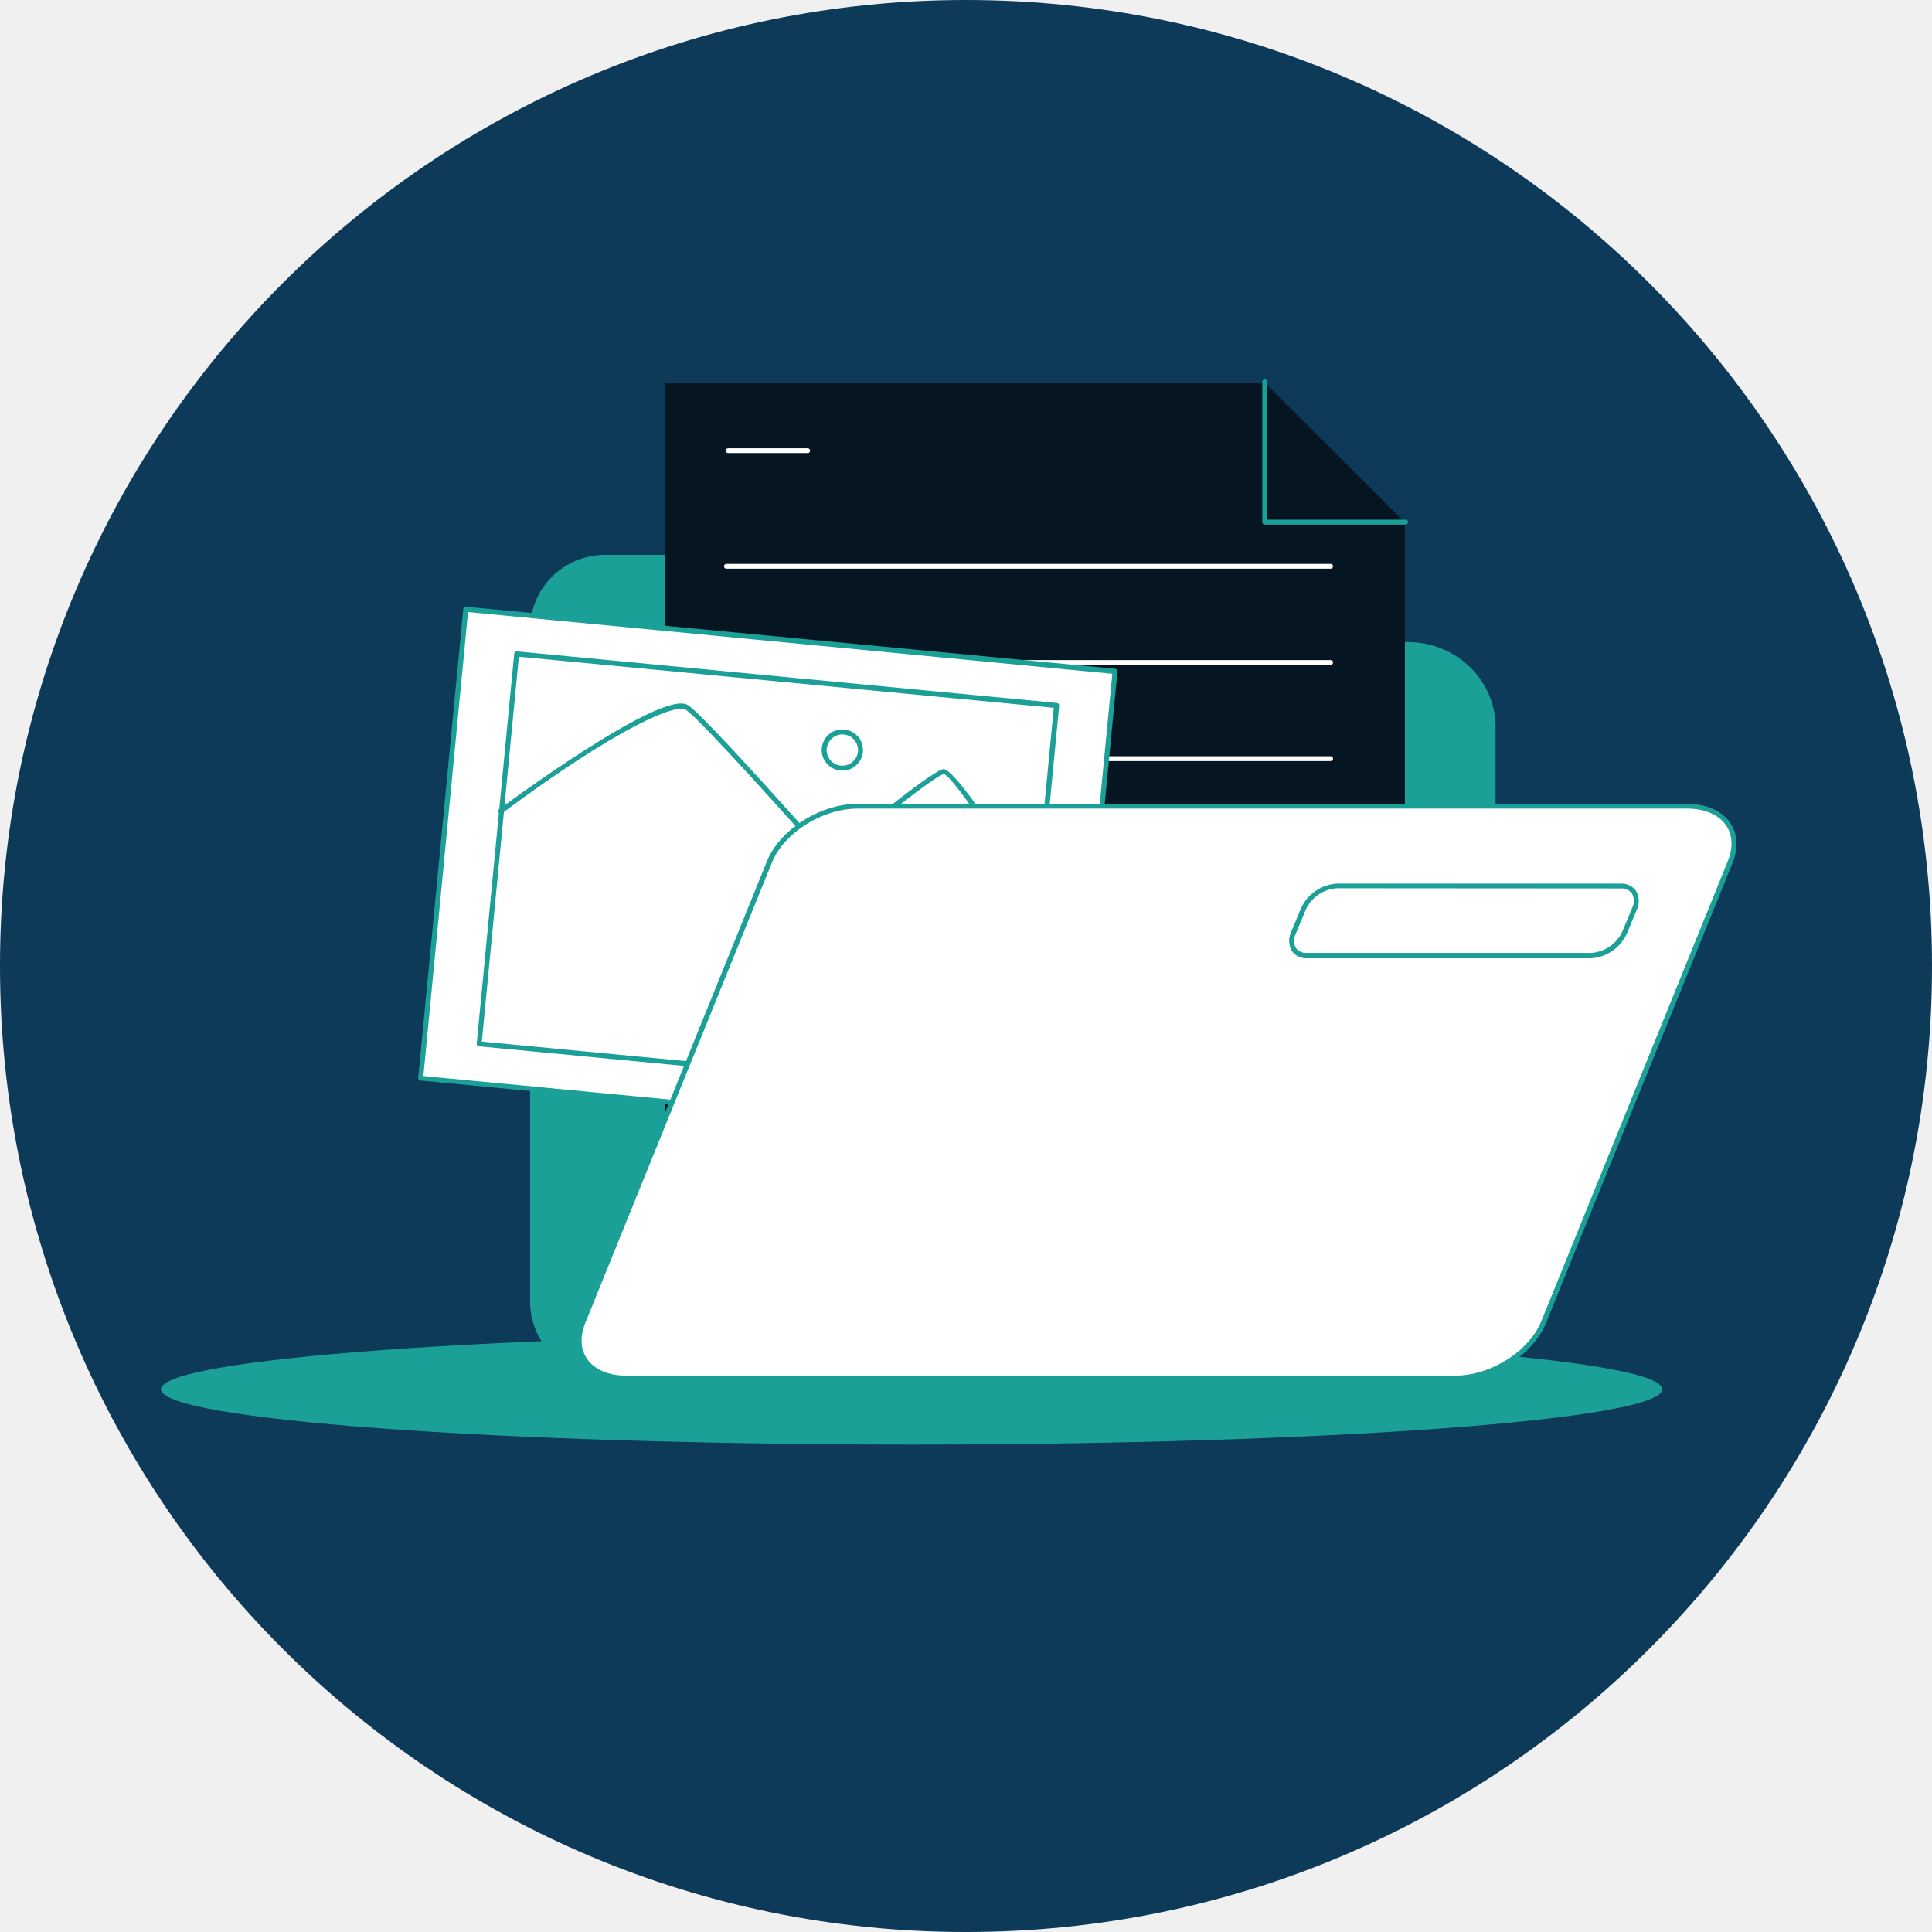
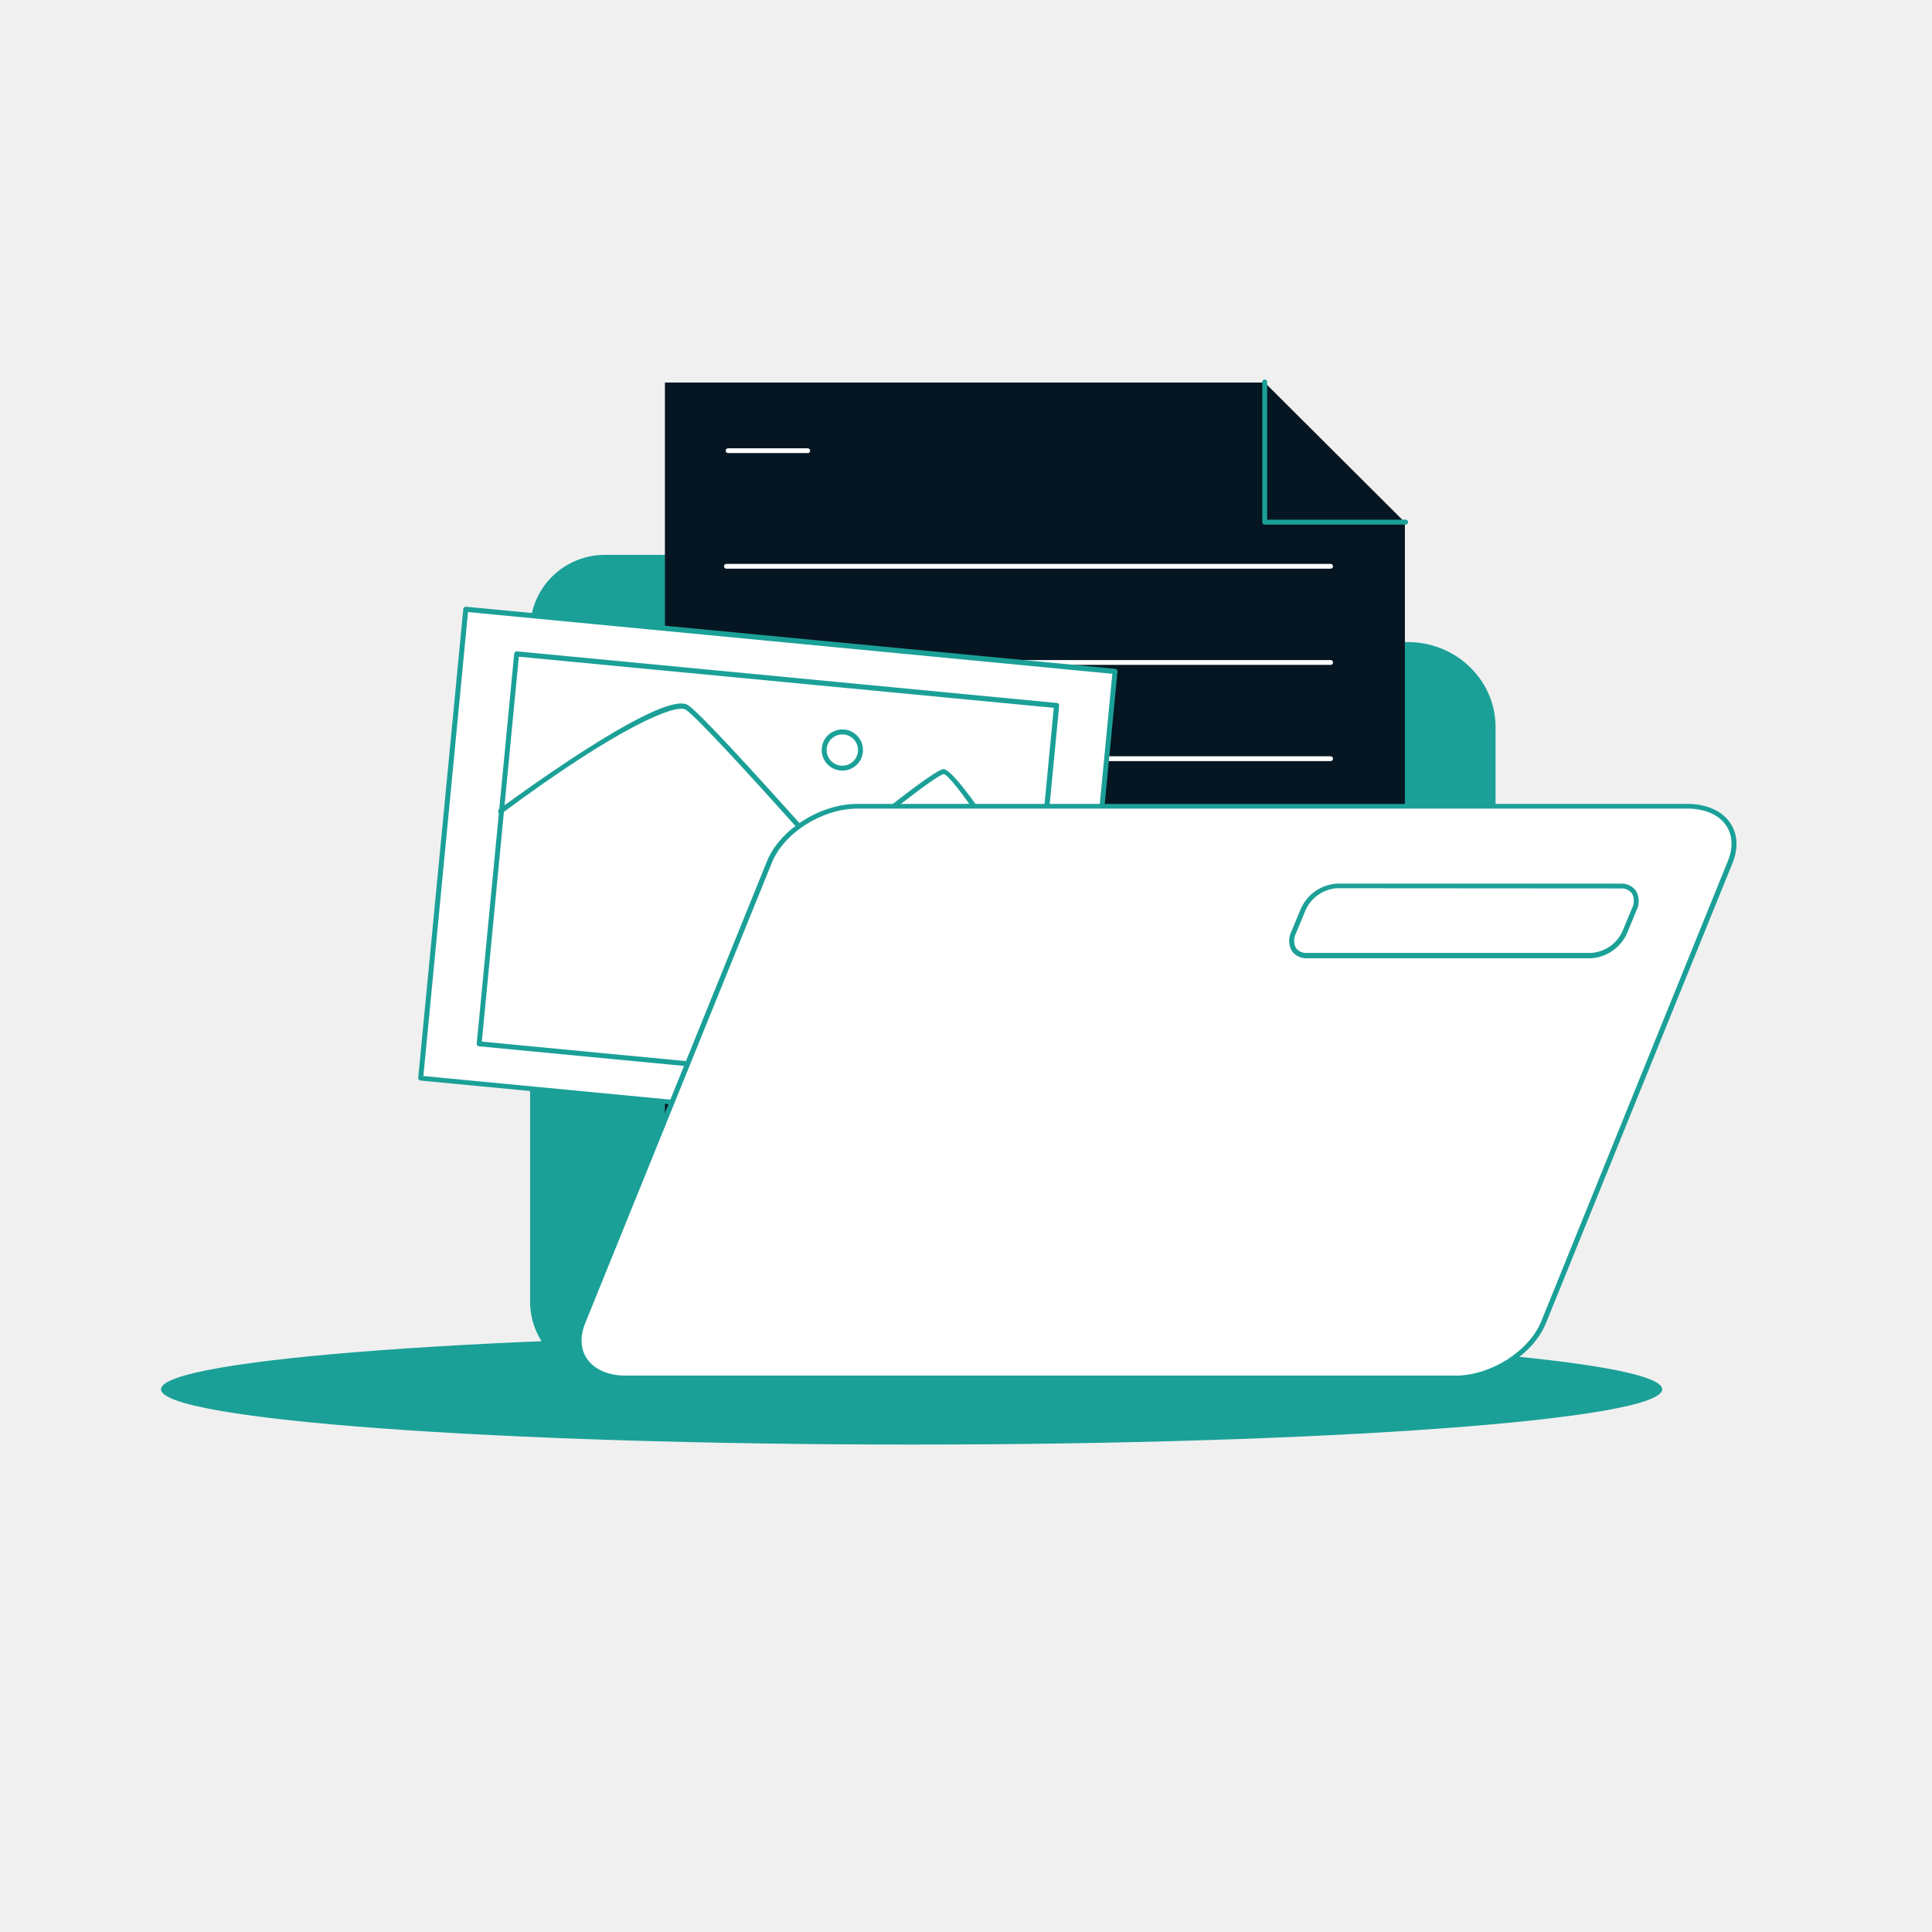
<svg xmlns="http://www.w3.org/2000/svg" width="168" height="168" viewBox="0 0 168 168" fill="none">
-   <circle cx="84" cy="84" r="84" fill="#0D3A59" />
  <path d="M79.27 125.614C115.318 125.614 144.54 123.462 144.54 120.807C144.54 118.153 115.318 116.001 79.27 116.001C43.222 116.001 14 118.153 14 120.807C14 123.462 43.222 125.614 79.27 125.614Z" fill="#1BA098" />
  <path d="M122.421 56.033C123.382 56.017 124.337 56.19 125.231 56.542C126.125 56.894 126.94 57.418 127.631 58.085C128.321 58.751 128.873 59.547 129.255 60.426C129.637 61.305 129.841 62.251 129.856 63.209V113.288C129.827 114.949 129.139 116.531 127.942 117.688C126.746 118.844 125.138 119.481 123.471 119.459H52.69C51.023 119.481 49.416 118.844 48.219 117.688C47.022 116.531 46.334 114.949 46.305 113.288V54.63C46.334 52.969 47.022 51.387 48.219 50.23C49.416 49.073 51.023 48.437 52.69 48.459H79.993C84.323 48.459 87.831 51.854 87.831 56.037H122.421V56.033Z" fill="#1BA098" />
  <path d="M123.458 119.668H52.69C50.967 119.692 49.305 119.033 48.069 117.837C46.833 116.641 46.123 115.005 46.095 113.288V54.63C46.123 52.913 46.833 51.277 48.069 50.081C49.305 48.885 50.967 48.226 52.69 48.25H79.993C84.357 48.25 87.923 51.633 88.036 55.832H122.421C126.621 55.832 130.049 59.144 130.049 63.213V113.288C130.021 115.004 129.312 116.639 128.077 117.836C126.841 119.032 125.181 119.691 123.458 119.668ZM52.69 48.664C51.078 48.641 49.522 49.256 48.365 50.374C47.207 51.493 46.542 53.023 46.515 54.63V113.288C46.543 114.894 47.209 116.423 48.366 117.541C49.524 118.659 51.079 119.273 52.69 119.25H123.458C125.07 119.273 126.625 118.659 127.782 117.541C128.94 116.423 129.605 114.894 129.633 113.288V63.209C129.633 59.37 126.399 56.242 122.421 56.242H87.852C87.796 56.242 87.743 56.22 87.703 56.181C87.664 56.142 87.642 56.088 87.642 56.033C87.642 51.972 84.218 48.664 80.014 48.664H52.69Z" fill="#1BA098" />
  <path d="M57.819 111.244V33.265H109.975L122.165 45.419V109.892L57.819 111.244Z" fill="#051622" />
  <path d="M115.709 49.451H63.162C63.134 49.451 63.107 49.446 63.082 49.435C63.057 49.425 63.034 49.409 63.014 49.39C62.995 49.37 62.98 49.347 62.97 49.322C62.96 49.296 62.955 49.269 62.956 49.242C62.956 49.187 62.977 49.134 63.016 49.095C63.054 49.056 63.107 49.034 63.162 49.032H115.709C115.764 49.034 115.816 49.056 115.855 49.095C115.893 49.134 115.915 49.187 115.915 49.242C115.915 49.269 115.91 49.296 115.9 49.322C115.89 49.347 115.875 49.37 115.856 49.39C115.837 49.409 115.814 49.425 115.788 49.435C115.763 49.446 115.736 49.451 115.709 49.451Z" fill="white" />
  <path d="M115.709 57.816H63.162C63.106 57.816 63.053 57.794 63.013 57.755C62.974 57.716 62.952 57.663 62.952 57.607C62.952 57.552 62.974 57.498 63.013 57.459C63.053 57.42 63.106 57.398 63.162 57.398H115.709C115.764 57.398 115.818 57.42 115.857 57.459C115.897 57.498 115.919 57.552 115.919 57.607C115.919 57.663 115.897 57.716 115.857 57.755C115.818 57.794 115.764 57.816 115.709 57.816Z" fill="white" />
  <path d="M115.709 66.182H63.162C63.107 66.181 63.054 66.158 63.016 66.119C62.977 66.08 62.956 66.027 62.956 65.972C62.955 65.945 62.96 65.918 62.97 65.893C62.98 65.867 62.995 65.844 63.014 65.825C63.034 65.805 63.057 65.79 63.082 65.779C63.107 65.769 63.134 65.763 63.162 65.763H115.709C115.736 65.763 115.763 65.769 115.788 65.779C115.814 65.79 115.837 65.805 115.856 65.825C115.875 65.844 115.89 65.867 115.9 65.893C115.91 65.918 115.915 65.945 115.915 65.972C115.915 66.027 115.893 66.08 115.855 66.119C115.816 66.158 115.764 66.181 115.709 66.182Z" fill="white" />
  <path d="M115.709 74.543H63.162C63.106 74.543 63.053 74.521 63.013 74.481C62.974 74.442 62.952 74.389 62.952 74.333C62.952 74.278 62.974 74.225 63.013 74.185C63.053 74.146 63.106 74.124 63.162 74.124H115.709C115.764 74.124 115.818 74.146 115.857 74.185C115.897 74.225 115.919 74.278 115.919 74.333C115.919 74.389 115.897 74.442 115.857 74.481C115.818 74.521 115.764 74.543 115.709 74.543Z" fill="white" />
  <path d="M70.239 39.399H63.313C63.257 39.399 63.204 39.377 63.164 39.337C63.125 39.298 63.103 39.245 63.103 39.189C63.104 39.134 63.126 39.081 63.166 39.042C63.205 39.003 63.257 38.981 63.313 38.98H70.239C70.294 38.981 70.347 39.004 70.385 39.043C70.424 39.082 70.445 39.135 70.445 39.189C70.446 39.217 70.441 39.244 70.431 39.269C70.421 39.294 70.406 39.318 70.386 39.337C70.367 39.357 70.344 39.372 70.319 39.383C70.294 39.393 70.267 39.399 70.239 39.399Z" fill="white" />
  <path d="M96.955 58.384L40.5 52.985L36.577 93.741L93.032 99.139L96.955 58.384Z" fill="white" />
  <path d="M93.039 99.358L36.56 93.961C36.503 93.955 36.451 93.926 36.414 93.882C36.378 93.837 36.361 93.78 36.367 93.723L40.286 52.956C40.291 52.898 40.319 52.846 40.363 52.809C40.407 52.772 40.464 52.754 40.521 52.759L96.979 58.156C97.007 58.158 97.035 58.165 97.06 58.178C97.086 58.191 97.108 58.21 97.126 58.231C97.144 58.253 97.158 58.279 97.166 58.306C97.174 58.333 97.176 58.362 97.172 58.39L93.253 99.149C93.251 99.177 93.243 99.205 93.229 99.23C93.215 99.256 93.196 99.278 93.174 99.295C93.137 99.331 93.09 99.353 93.039 99.358ZM36.817 93.568L92.842 98.923L96.723 58.591L40.698 53.224L36.817 93.568Z" fill="#1BA098" />
  <path d="M88.62 95.473H88.599L41.647 90.984C41.619 90.982 41.592 90.974 41.566 90.96C41.541 90.947 41.519 90.929 41.501 90.907C41.483 90.885 41.47 90.86 41.462 90.833C41.454 90.806 41.451 90.778 41.454 90.75L44.713 56.837C44.716 56.808 44.724 56.78 44.738 56.755C44.751 56.73 44.77 56.708 44.793 56.69C44.814 56.672 44.839 56.658 44.866 56.649C44.892 56.641 44.921 56.638 44.949 56.64L91.909 61.128C91.937 61.131 91.965 61.139 91.99 61.152C92.015 61.165 92.037 61.184 92.055 61.205C92.073 61.227 92.086 61.252 92.094 61.279C92.103 61.306 92.105 61.335 92.102 61.363L88.843 95.276C88.841 95.305 88.833 95.332 88.819 95.358C88.805 95.383 88.786 95.405 88.763 95.422C88.724 95.457 88.673 95.475 88.62 95.473ZM41.899 90.574L88.423 95.02L91.632 61.551L45.117 57.105L41.899 90.574Z" fill="#1BA098" />
  <path d="M78.443 82.167C78.412 82.167 78.381 82.161 78.352 82.148C78.324 82.135 78.299 82.115 78.279 82.092C78.111 81.903 61.712 63.188 59.65 61.723C58.856 61.153 53.938 63.083 43.651 70.72C43.604 70.749 43.549 70.759 43.495 70.749C43.441 70.739 43.394 70.709 43.361 70.665C43.328 70.622 43.313 70.567 43.319 70.513C43.324 70.459 43.349 70.409 43.39 70.373C43.428 70.348 46.977 67.714 50.741 65.302C58.465 60.345 59.562 61.116 59.902 61.371C62.002 62.866 77.926 81.049 78.602 81.807C78.643 81.848 78.665 81.903 78.665 81.96C78.665 82.017 78.643 82.072 78.602 82.112C78.558 82.15 78.501 82.169 78.443 82.167Z" fill="#1BA098" />
  <path d="M90.334 79.014C90.296 79.014 90.259 79.005 90.226 78.986C90.193 78.968 90.165 78.942 90.145 78.91C86.722 73.291 82.765 67.417 82.068 67.312C81.362 67.413 75.582 72.031 72.109 74.915C72.064 74.947 72.008 74.961 71.954 74.953C71.899 74.946 71.849 74.918 71.814 74.876C71.779 74.834 71.761 74.78 71.764 74.725C71.768 74.67 71.791 74.618 71.831 74.58C72.76 73.81 80.938 67.044 82.021 66.881C82.379 66.822 83.928 67.882 90.519 78.688C90.548 78.737 90.557 78.796 90.543 78.852C90.528 78.907 90.493 78.955 90.443 78.985C90.41 79.005 90.373 79.015 90.334 79.014Z" fill="#1BA098" />
  <path d="M73.247 67.011C72.891 67.011 72.543 66.906 72.248 66.708C71.952 66.511 71.721 66.231 71.585 65.903C71.45 65.576 71.414 65.215 71.484 64.868C71.554 64.52 71.725 64.201 71.977 63.95C72.229 63.7 72.55 63.529 72.899 63.461C73.248 63.392 73.609 63.428 73.938 63.564C74.266 63.701 74.547 63.931 74.744 64.226C74.941 64.522 75.045 64.868 75.044 65.223C75.043 65.697 74.853 66.152 74.516 66.487C74.18 66.823 73.723 67.011 73.247 67.011ZM73.247 63.862C72.977 63.862 72.713 63.942 72.488 64.091C72.264 64.241 72.089 64.454 71.986 64.702C71.882 64.951 71.855 65.224 71.908 65.488C71.96 65.752 72.091 65.995 72.281 66.185C72.472 66.375 72.716 66.505 72.981 66.558C73.245 66.61 73.52 66.583 73.769 66.48C74.019 66.377 74.232 66.203 74.382 65.979C74.532 65.755 74.612 65.492 74.612 65.223C74.612 64.862 74.468 64.516 74.212 64.261C73.956 64.006 73.609 63.862 73.247 63.862Z" fill="#1BA098" />
  <path d="M74.566 70.096H146.733C149.871 70.096 151.538 72.269 150.45 74.949L134.22 114.979C133.136 117.659 129.709 119.832 126.571 119.832H54.4C51.262 119.832 49.599 117.659 50.686 114.979L66.912 74.949C68.001 72.269 71.424 70.096 74.566 70.096Z" fill="white" />
  <path d="M126.571 120.049H54.4C52.749 120.049 51.392 119.446 50.678 118.375C50.048 117.433 49.96 116.176 50.468 114.92L66.694 74.89C67.811 72.139 71.315 69.904 74.549 69.904H146.733C148.388 69.904 149.745 70.507 150.454 71.558C151.106 72.516 151.177 73.76 150.652 75.054L134.422 115.08C133.308 117.809 129.784 120.049 126.571 120.049ZM74.566 70.314C71.512 70.314 68.168 72.407 67.114 75.033L50.888 115.059C50.422 116.214 50.468 117.315 51.043 118.153C51.673 119.082 52.896 119.618 54.404 119.618H126.571C129.625 119.618 132.964 117.499 134.022 114.899L150.249 74.869C150.719 73.714 150.669 72.617 150.097 71.779C149.467 70.846 148.241 70.314 146.737 70.314H74.566Z" fill="#1BA098" />
  <path d="M122.165 45.62H109.984C109.955 45.621 109.927 45.616 109.9 45.605C109.874 45.595 109.85 45.579 109.829 45.559C109.809 45.539 109.793 45.516 109.782 45.489C109.771 45.463 109.765 45.435 109.765 45.407V33.278C109.756 33.245 109.754 33.211 109.76 33.178C109.767 33.145 109.78 33.114 109.801 33.087C109.821 33.06 109.847 33.038 109.878 33.023C109.908 33.008 109.941 33 109.975 33C110.009 33 110.042 33.008 110.073 33.023C110.103 33.038 110.129 33.06 110.15 33.087C110.17 33.114 110.184 33.145 110.19 33.178C110.196 33.211 110.194 33.245 110.185 33.278V45.189H122.161C122.193 45.18 122.227 45.178 122.26 45.184C122.294 45.191 122.325 45.204 122.352 45.224C122.379 45.245 122.401 45.271 122.416 45.301C122.431 45.331 122.439 45.365 122.439 45.398C122.439 45.432 122.431 45.465 122.416 45.495C122.401 45.526 122.379 45.552 122.352 45.572C122.325 45.592 122.294 45.606 122.26 45.612C122.227 45.618 122.193 45.617 122.161 45.608L122.165 45.62Z" fill="#1BA098" />
  <path d="M138.387 83.327H113.667C113.41 83.343 113.152 83.293 112.919 83.183C112.686 83.072 112.485 82.904 112.336 82.695C112.19 82.441 112.11 82.155 112.101 81.863C112.092 81.571 112.156 81.282 112.285 81.02L113.125 78.998C113.397 78.394 113.827 77.875 114.369 77.495C114.912 77.115 115.547 76.888 116.209 76.837H140.932C141.189 76.823 141.446 76.873 141.679 76.984C141.912 77.094 142.113 77.261 142.264 77.469C142.409 77.723 142.49 78.008 142.498 78.3C142.507 78.593 142.444 78.882 142.314 79.144L141.474 81.171C141.202 81.774 140.771 82.293 140.228 82.672C139.685 83.052 139.048 83.278 138.387 83.327ZM116.217 77.239C115.64 77.286 115.087 77.486 114.615 77.819C114.143 78.152 113.769 78.605 113.533 79.132L112.693 81.158C112.587 81.356 112.532 81.576 112.532 81.801C112.532 82.025 112.587 82.245 112.693 82.443C112.808 82.588 112.957 82.702 113.127 82.775C113.297 82.848 113.483 82.878 113.667 82.862H138.387C138.959 82.82 139.51 82.625 139.982 82.299C140.454 81.973 140.83 81.527 141.071 81.007L141.911 78.985C142.017 78.787 142.072 78.565 142.072 78.34C142.072 78.115 142.017 77.894 141.911 77.695C141.799 77.547 141.652 77.429 141.482 77.352C141.313 77.275 141.126 77.242 140.941 77.256L116.217 77.239Z" fill="#1BA098" />
</svg>
